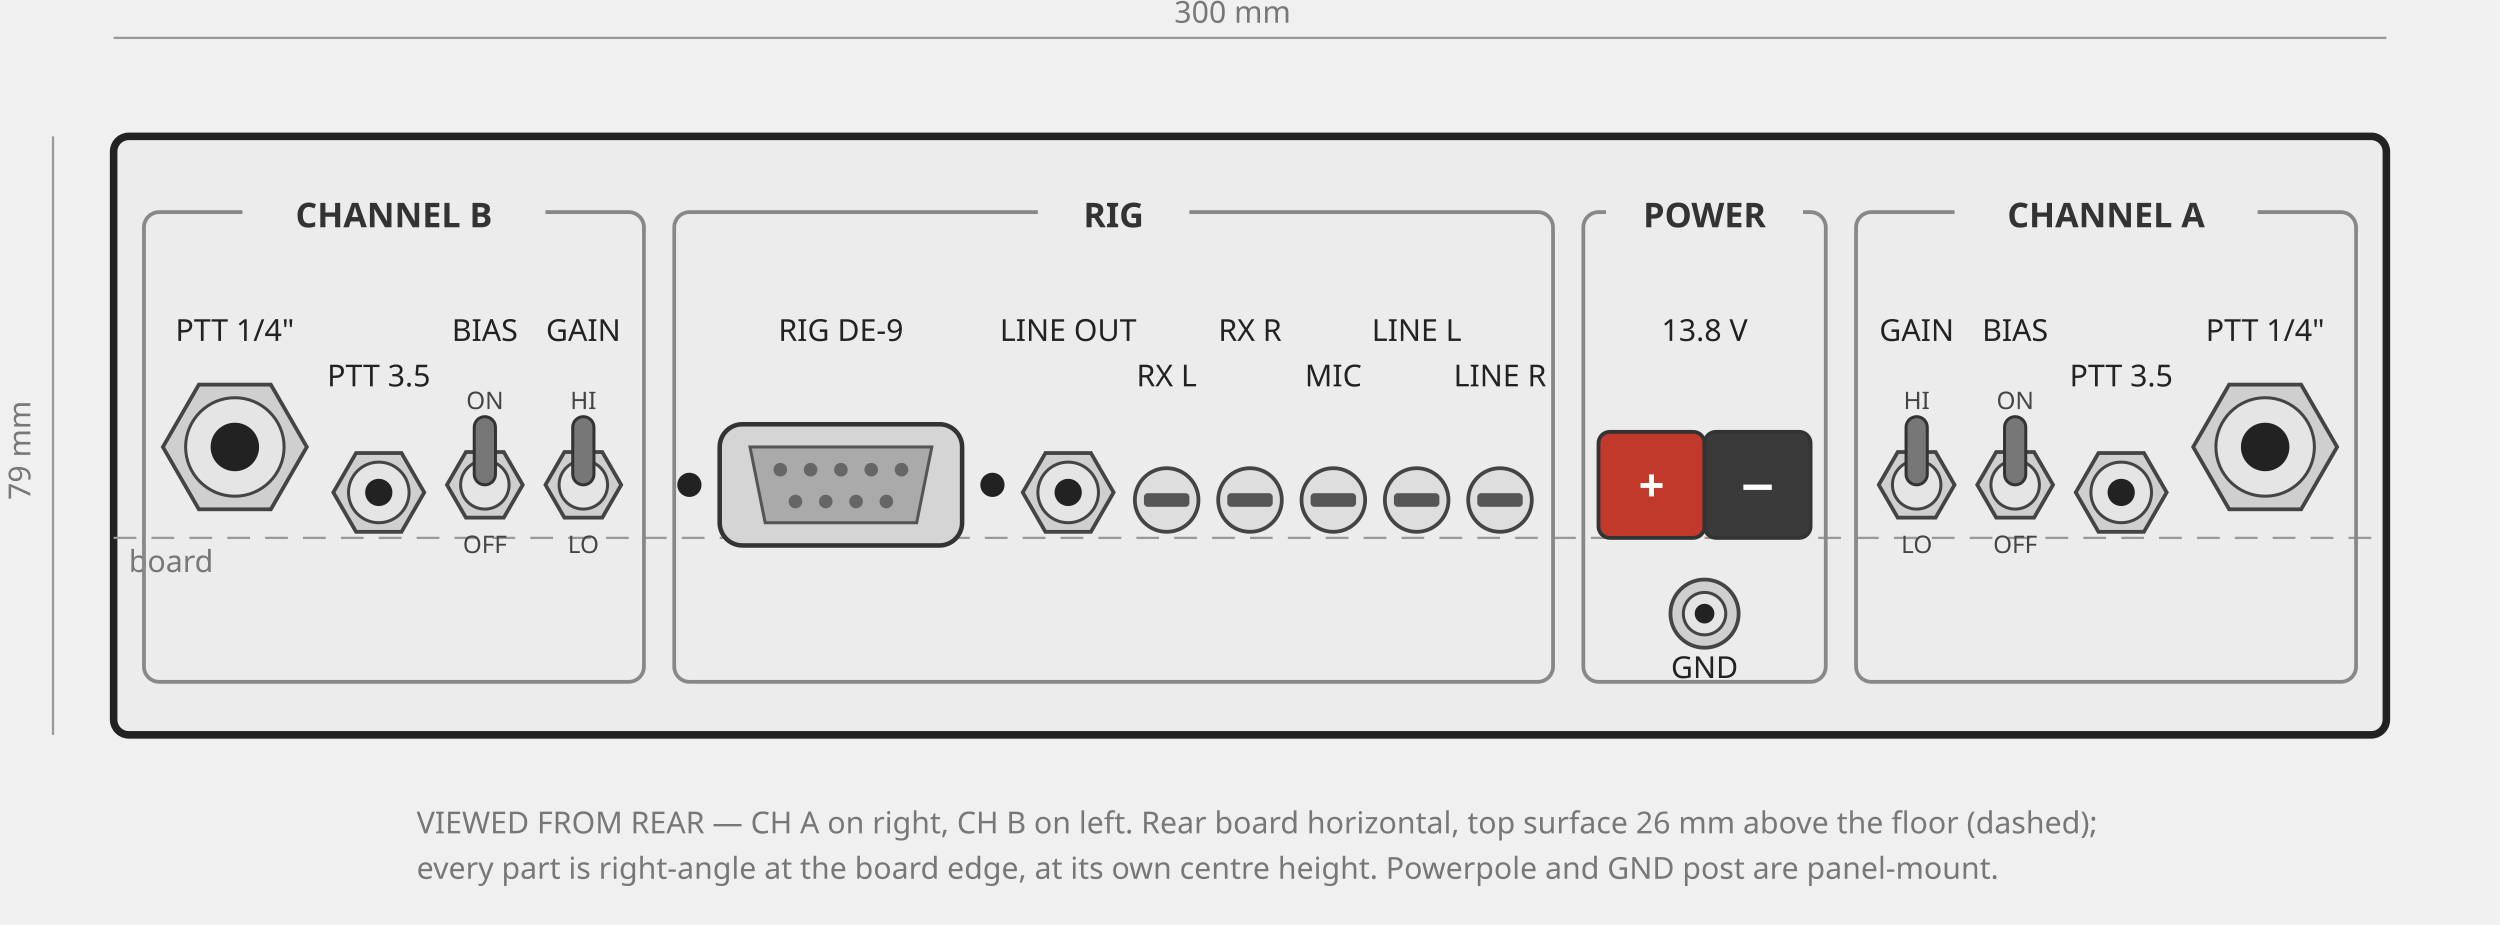
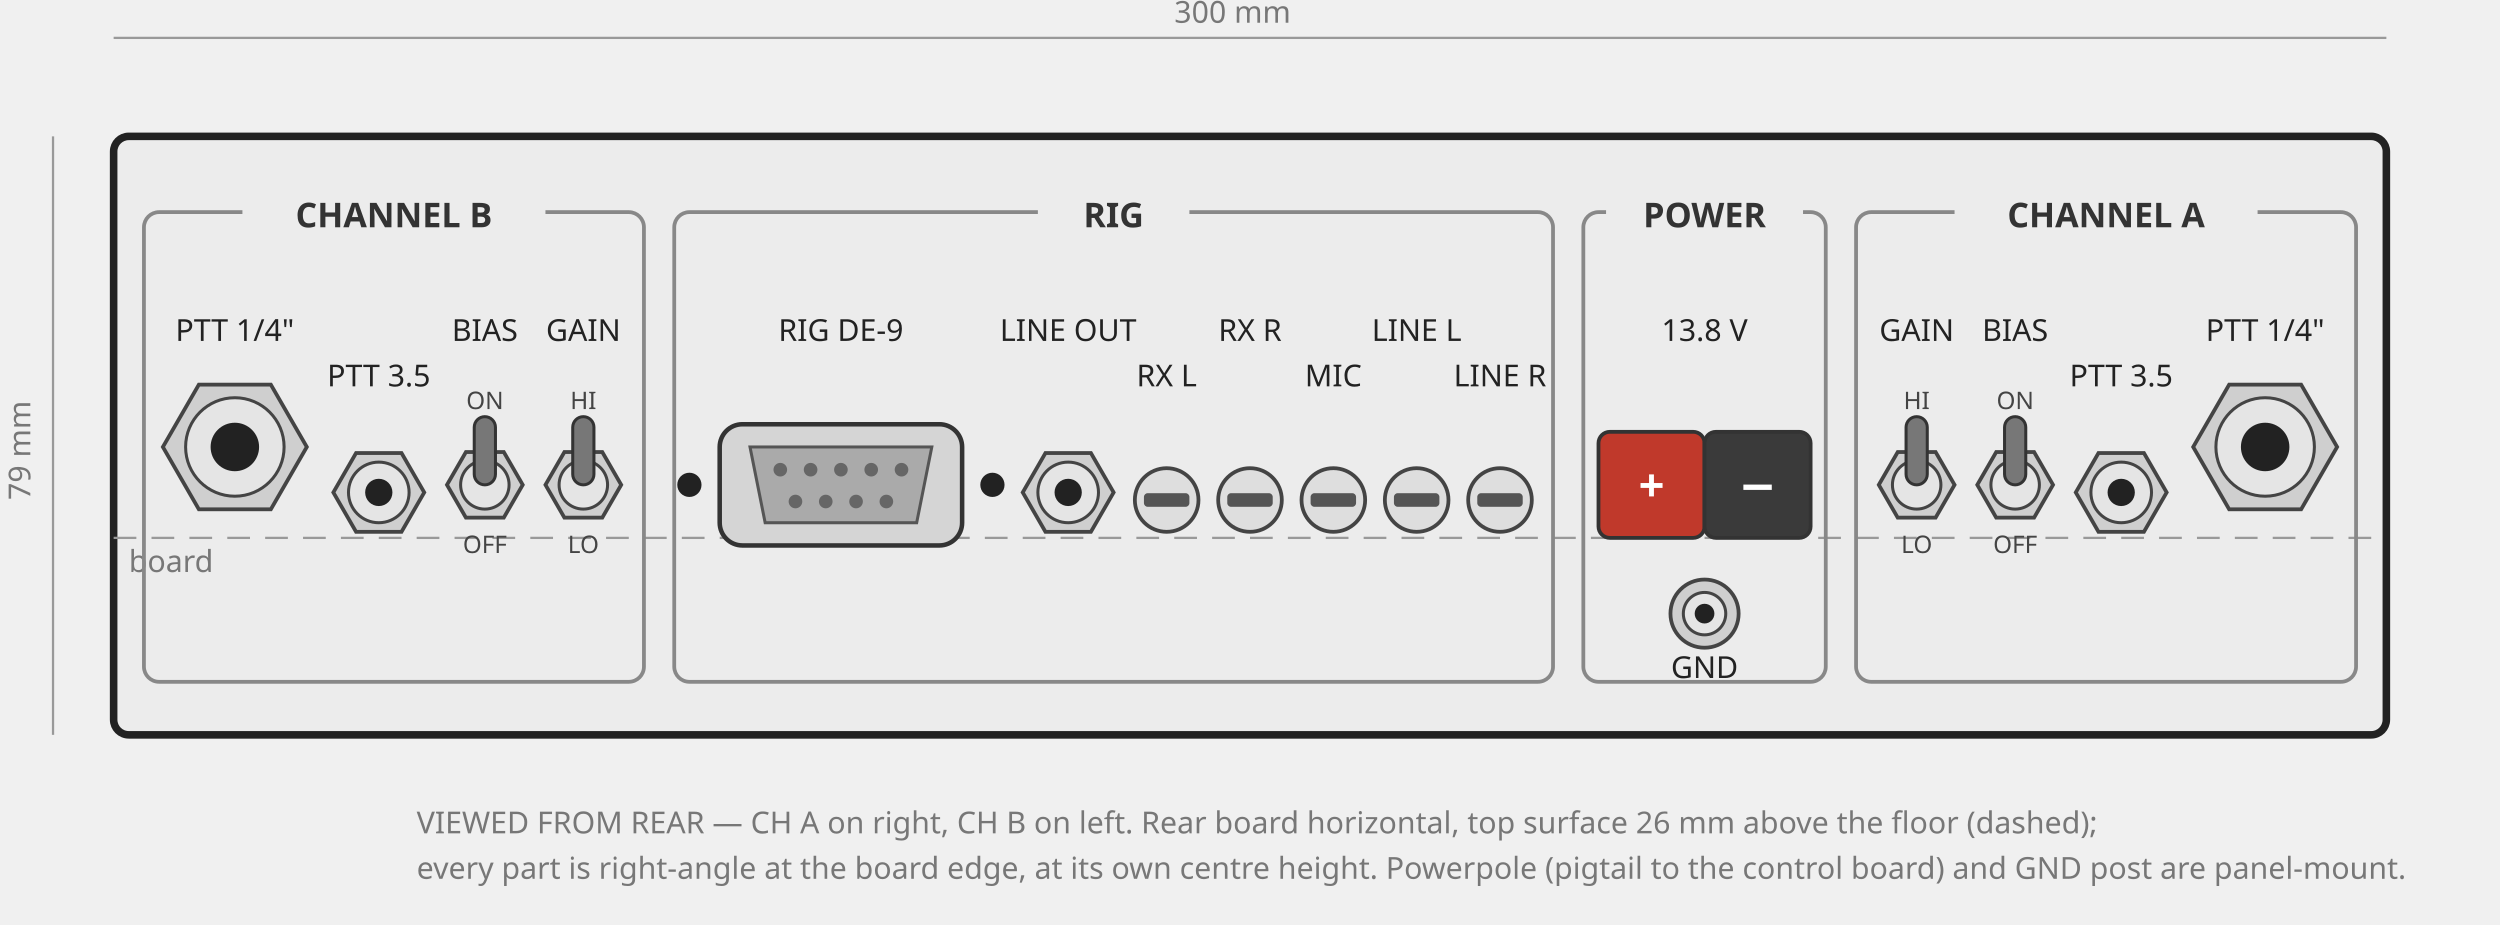
<svg xmlns="http://www.w3.org/2000/svg" viewBox="-15 -18 330 122" width="990" height="366">
  <style>
    .panel  { fill: #ececec; stroke: #222; stroke-width: 1; }
    .grp    { fill: none; stroke: #888; stroke-width: 0.5; }
    .gt     { font-size: 4.5px; font-weight: bold; text-anchor: middle; fill: #333; }
    .gtbg   { fill: #ececec; }
    .nut    { fill: #cfcfcf; stroke: #444; stroke-width: 0.5; }
    .bush   { fill: #e5e5e5; stroke: #444; stroke-width: 0.4; }
    .hole   { fill: #222; }
    .de9    { fill: #d5d5d5; stroke: #333; stroke-width: 0.6; }
    .pin    { fill: #666; }
    .ppP    { fill: #c0392b; stroke: #333; stroke-width: 0.5; }
    .ppN    { fill: #3a3a3a; stroke: #333; stroke-width: 0.5; }
    .trim   { fill: #dedede; stroke: #444; stroke-width: 0.5; }
    .slot   { fill: #555; }
    .bat    { fill: #777; stroke: #333; stroke-width: 0.4; }
    text    { font-family: sans-serif; fill: #222; }
    .lbl    { font-size: 4px; text-anchor: middle; }
    .pos    { font-size: 3.2px; text-anchor: middle; fill: #444; }
    .dim    { font-size: 4px; fill: #777; }
    .dimln  { stroke: #999; stroke-width: 0.3; }
    .wht    { font-size: 6px; font-weight: bold; text-anchor: middle; fill: #fff; }
  </style>
  <defs>
    <g id="j14">
      <polygon class="nut" points="9.5,0 4.75,8.23 -4.75,8.23 -9.5,0 -4.75,-8.23 4.75,-8.23" />
      <circle class="bush" r="6.5" />
      <circle class="hole" r="3.2" />
    </g>
    <g id="j35">
      <polygon class="nut" points="6,0 3,5.2 -3,5.2 -6,0 -3,-5.2 3,-5.2" />
      <circle class="bush" r="4" />
      <circle class="hole" r="1.8" />
    </g>
    <g id="trim">
      <circle class="trim" r="4.2" />
      <rect class="slot" x="-3" y="-0.9" width="6" height="1.8" rx="0.5" />
    </g>
    <g id="tog">
      <polygon class="nut" points="5,0 2.5,4.33 -2.5,4.33 -5,0 -2.5,-4.33 2.5,-4.33" />
      <circle class="bush" r="3.2" />
      <rect class="bat" x="-1.4" y="-9" width="2.8" height="9" rx="1.4" />
    </g>
  </defs>
  <rect class="panel" x="0" y="0" width="300" height="79" rx="2" />
  <line class="dimln" x1="0" y1="-13" x2="300" y2="-13" />
  <text class="dim" x="140" y="-15">300 mm</text>
  <line class="dimln" x1="-8" y1="0" x2="-8" y2="79" />
  <text class="dim" x="-11" y="48" transform="rotate(-90 -11 48)">79 mm</text>
  <text class="dim" x="40" y="92">VIEWED FROM REAR — CH A on right, CH B on left.  Rear board horizontal, top surface 26 mm above the floor (dashed);</text>
-   <text class="dim" x="40" y="98">every part is right-angle at the board edge, at its own centre height. Powerpole and GND post are panel-mount.</text>
+   <text class="dim" x="40" y="98">every part is right-angle at the board edge, at its own centre height. Powerpole (pigtail to the control board) and GND post are panel-mount.</text>
  <line class="dimln" x1="0" y1="53" x2="300" y2="53" stroke-dasharray="3 2" />
  <text class="dim" x="2" y="57.5">board</text>
  <rect class="grp" x="4" y="10" width="66" height="62" rx="2" />
  <rect class="gtbg" x="17.0" y="7.5" width="40" height="5" />
  <text class="gt" x="37.0" y="12">CHANNEL B</text>
  <use href="#j14" x="16" y="41" />
  <text class="lbl" x="16" y="27">PTT 1/4"</text>
  <use href="#j35" x="35" y="47" />
  <text class="lbl" x="35" y="33">PTT 3.5</text>
  <text class="lbl" x="49" y="27">BIAS</text>
  <use href="#tog" x="49" y="46" />
  <text class="pos" x="49" y="36">ON</text>
  <text class="pos" x="49" y="55">OFF</text>
  <text class="lbl" x="62" y="27">GAIN</text>
  <use href="#tog" x="62" y="46" />
  <text class="pos" x="62" y="36">HI</text>
  <text class="pos" x="62" y="55">LO</text>
  <rect class="grp" x="74" y="10" width="116" height="62" rx="2" />
  <rect class="gtbg" x="122.0" y="7.5" width="20" height="5" />
  <text class="gt" x="132.0" y="12">RIG</text>
  <g transform="translate(96,46)">
    <rect class="de9" x="-16" y="-8" width="32" height="16" rx="3" />
    <path d="M -12,-5 L 12,-5 L 10,5 L -10,5 Z" fill="#aaa" stroke="#555" stroke-width="0.4" />
    <circle class="pin" cx="-8" cy="-2" r="0.9" />
    <circle class="pin" cx="-4" cy="-2" r="0.9" />
    <circle class="pin" cx="0" cy="-2" r="0.9" />
    <circle class="pin" cx="4" cy="-2" r="0.9" />
    <circle class="pin" cx="8" cy="-2" r="0.9" />
    <circle class="pin" cx="-6" cy="2.2" r="0.9" />
    <circle class="pin" cx="-2" cy="2.2" r="0.9" />
    <circle class="pin" cx="2" cy="2.2" r="0.9" />
    <circle class="pin" cx="6" cy="2.2" r="0.9" />
    <circle class="hole" cx="-20" cy="0" r="1.6" />
    <circle class="hole" cx="20" cy="0" r="1.6" />
  </g>
  <text class="lbl" x="96" y="27">RIG  DE-9</text>
  <use href="#j35" x="126" y="47" />
  <text class="lbl" x="126" y="27">LINE OUT</text>
  <use href="#trim" x="139" y="48" />
  <text class="lbl" x="139" y="33">RX L</text>
  <use href="#trim" x="150" y="48" />
  <text class="lbl" x="150" y="27">RX R</text>
  <use href="#trim" x="161" y="48" />
  <text class="lbl" x="161" y="33">MIC</text>
  <use href="#trim" x="172" y="48" />
  <text class="lbl" x="172" y="27">LINE L</text>
  <use href="#trim" x="183" y="48" />
  <text class="lbl" x="183" y="33">LINE R</text>
  <rect class="grp" x="194" y="10" width="32" height="62" rx="2" />
  <rect class="gtbg" x="197.0" y="7.5" width="26" height="5" />
  <text class="gt" x="210.0" y="12">POWER</text>
  <g transform="translate(210,46)">
    <rect class="ppP" x="-14" y="-7" width="14" height="14" rx="1.5" />
    <rect class="ppN" x="0" y="-7" width="14" height="14" rx="1.5" />
    <text class="wht" x="-7" y="2.2">+</text>
    <text class="wht" x="7" y="2.2">−</text>
  </g>
  <text class="lbl" x="210" y="27">13.8 V</text>
  <g transform="translate(210,63)">
    <circle class="nut" r="4.5" />
    <circle class="bush" r="2.8" />
    <circle class="hole" r="1.3" />
  </g>
  <text class="lbl" x="210" y="71.5">GND</text>
  <rect class="grp" x="230" y="10" width="66" height="62" rx="2" />
  <rect class="gtbg" x="243.0" y="7.5" width="40" height="5" />
  <text class="gt" x="263.0" y="12">CHANNEL A</text>
  <text class="lbl" x="238" y="27">GAIN</text>
  <use href="#tog" x="238" y="46" />
  <text class="pos" x="238" y="36">HI</text>
  <text class="pos" x="238" y="55">LO</text>
  <text class="lbl" x="251" y="27">BIAS</text>
  <use href="#tog" x="251" y="46" />
  <text class="pos" x="251" y="36">ON</text>
  <text class="pos" x="251" y="55">OFF</text>
  <use href="#j35" x="265" y="47" />
  <text class="lbl" x="265" y="33">PTT 3.5</text>
  <use href="#j14" x="284" y="41" />
  <text class="lbl" x="284" y="27">PTT 1/4"</text>
</svg>
